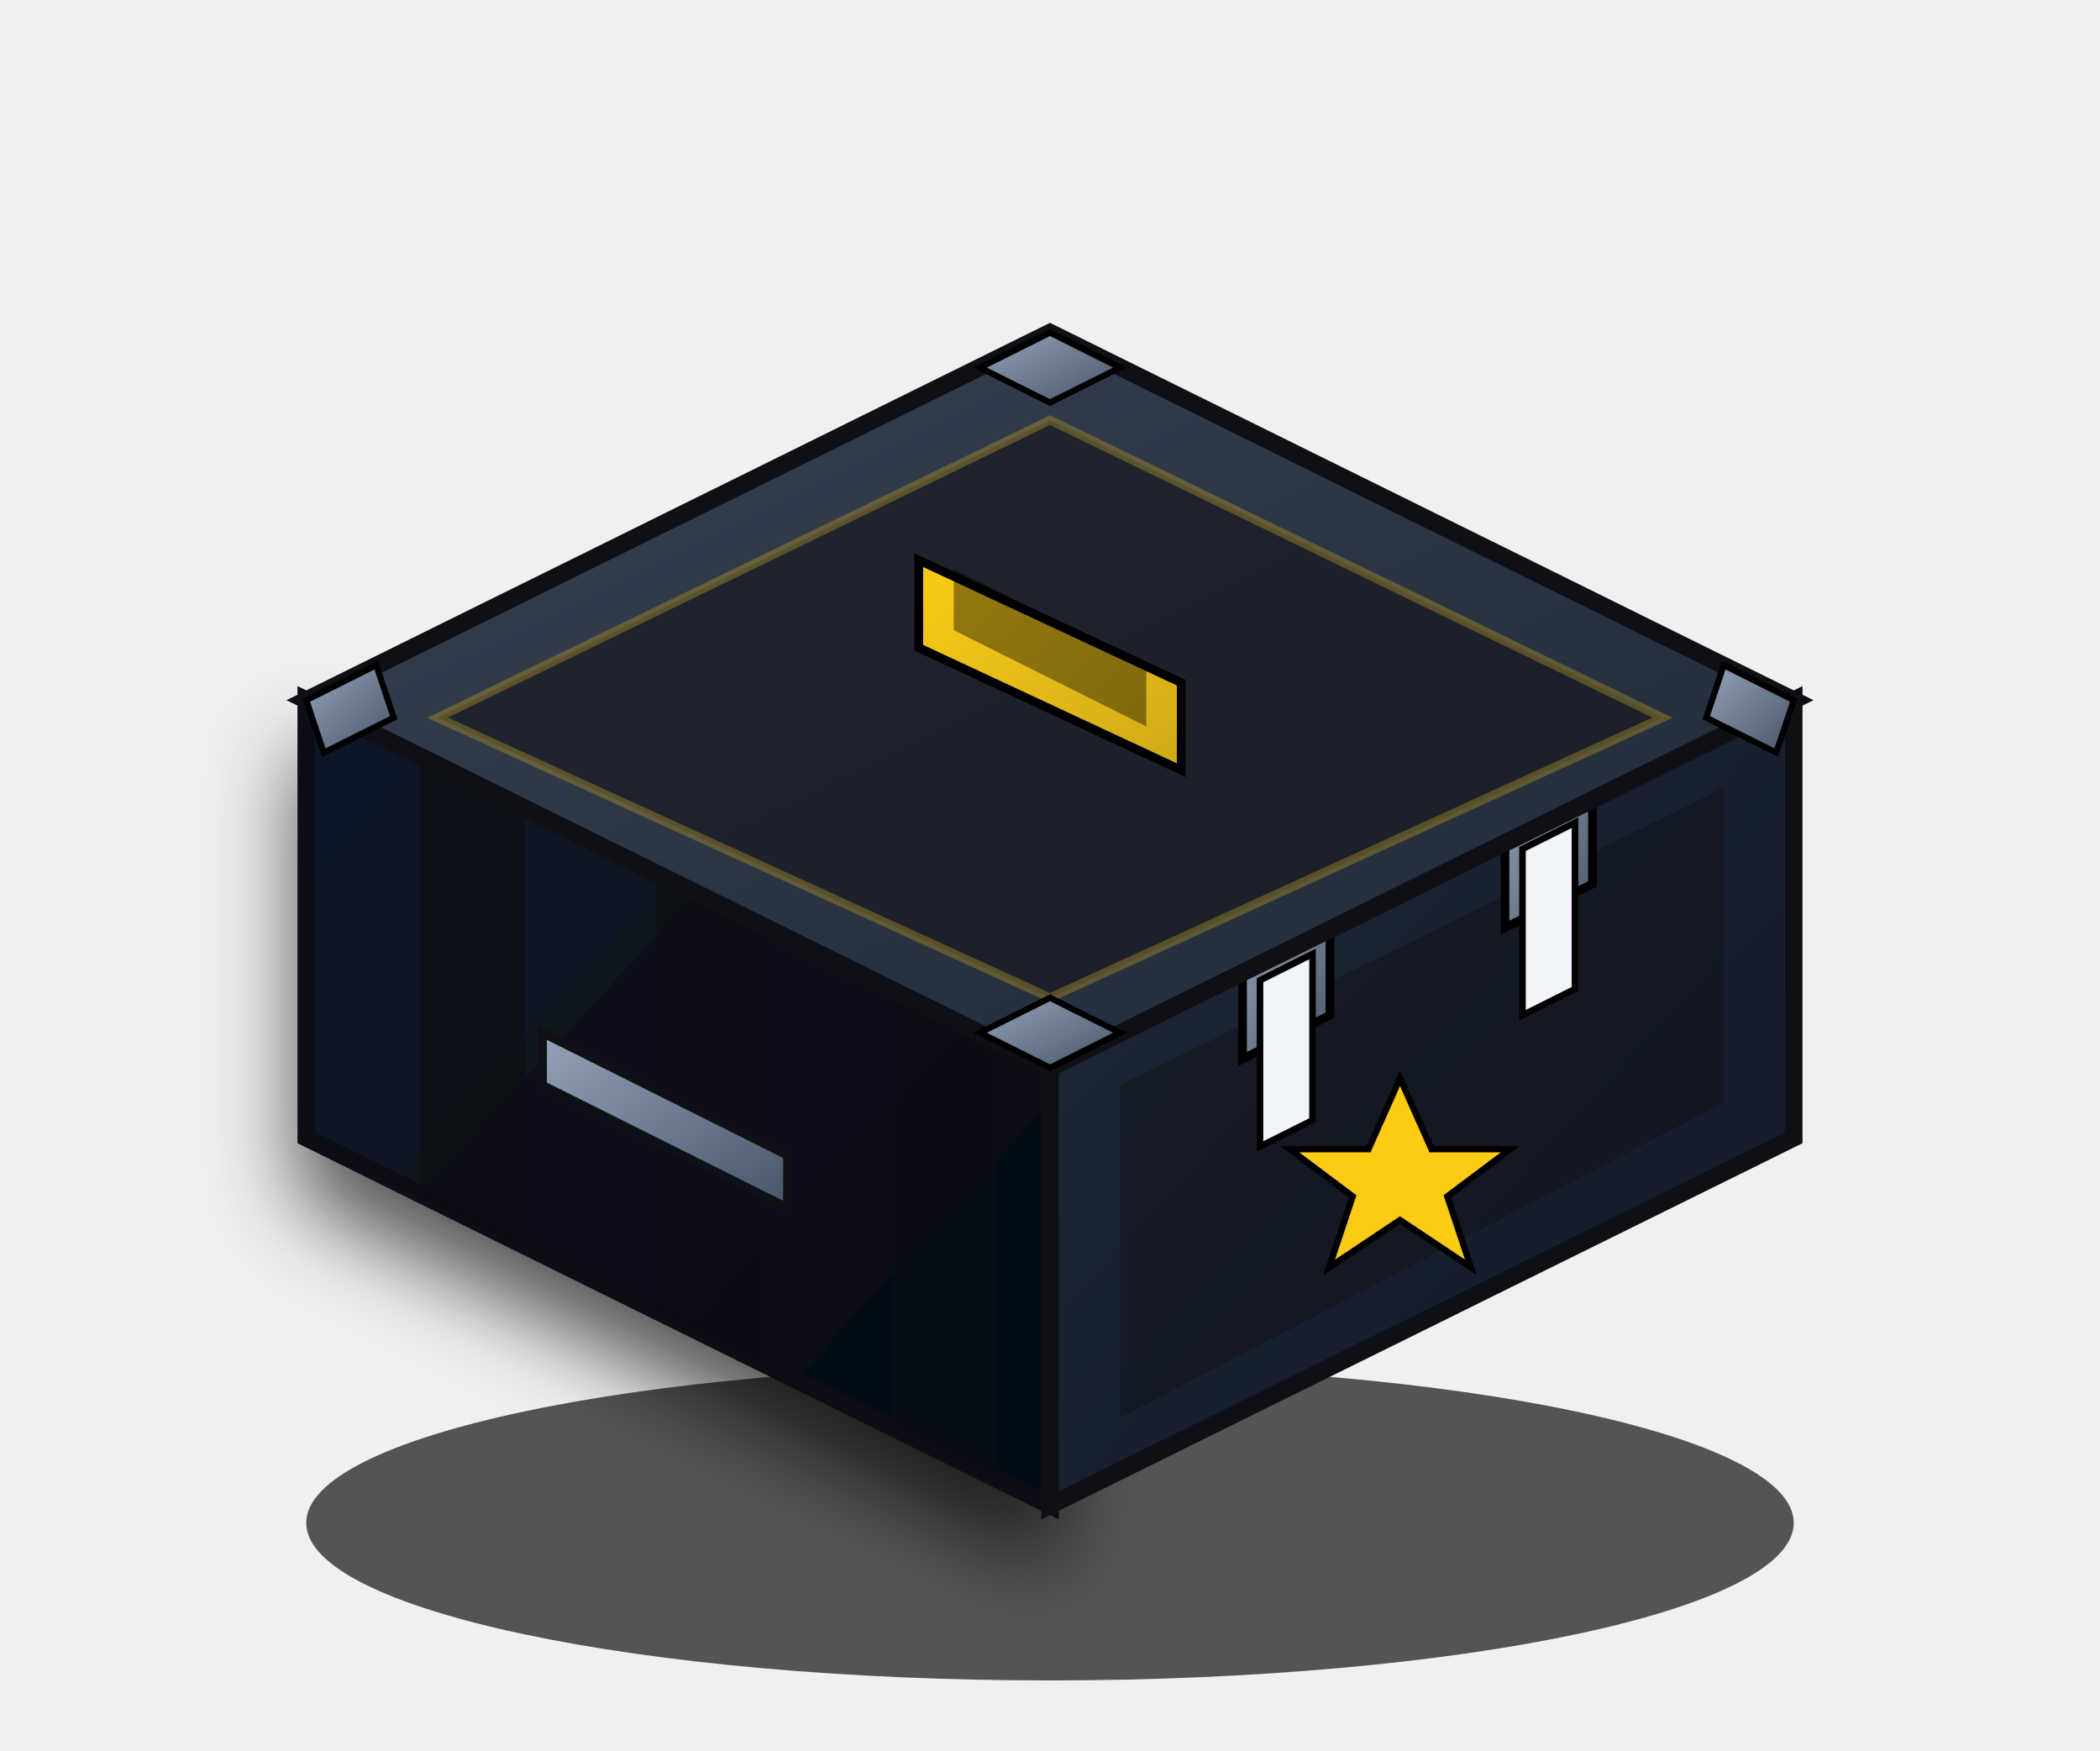
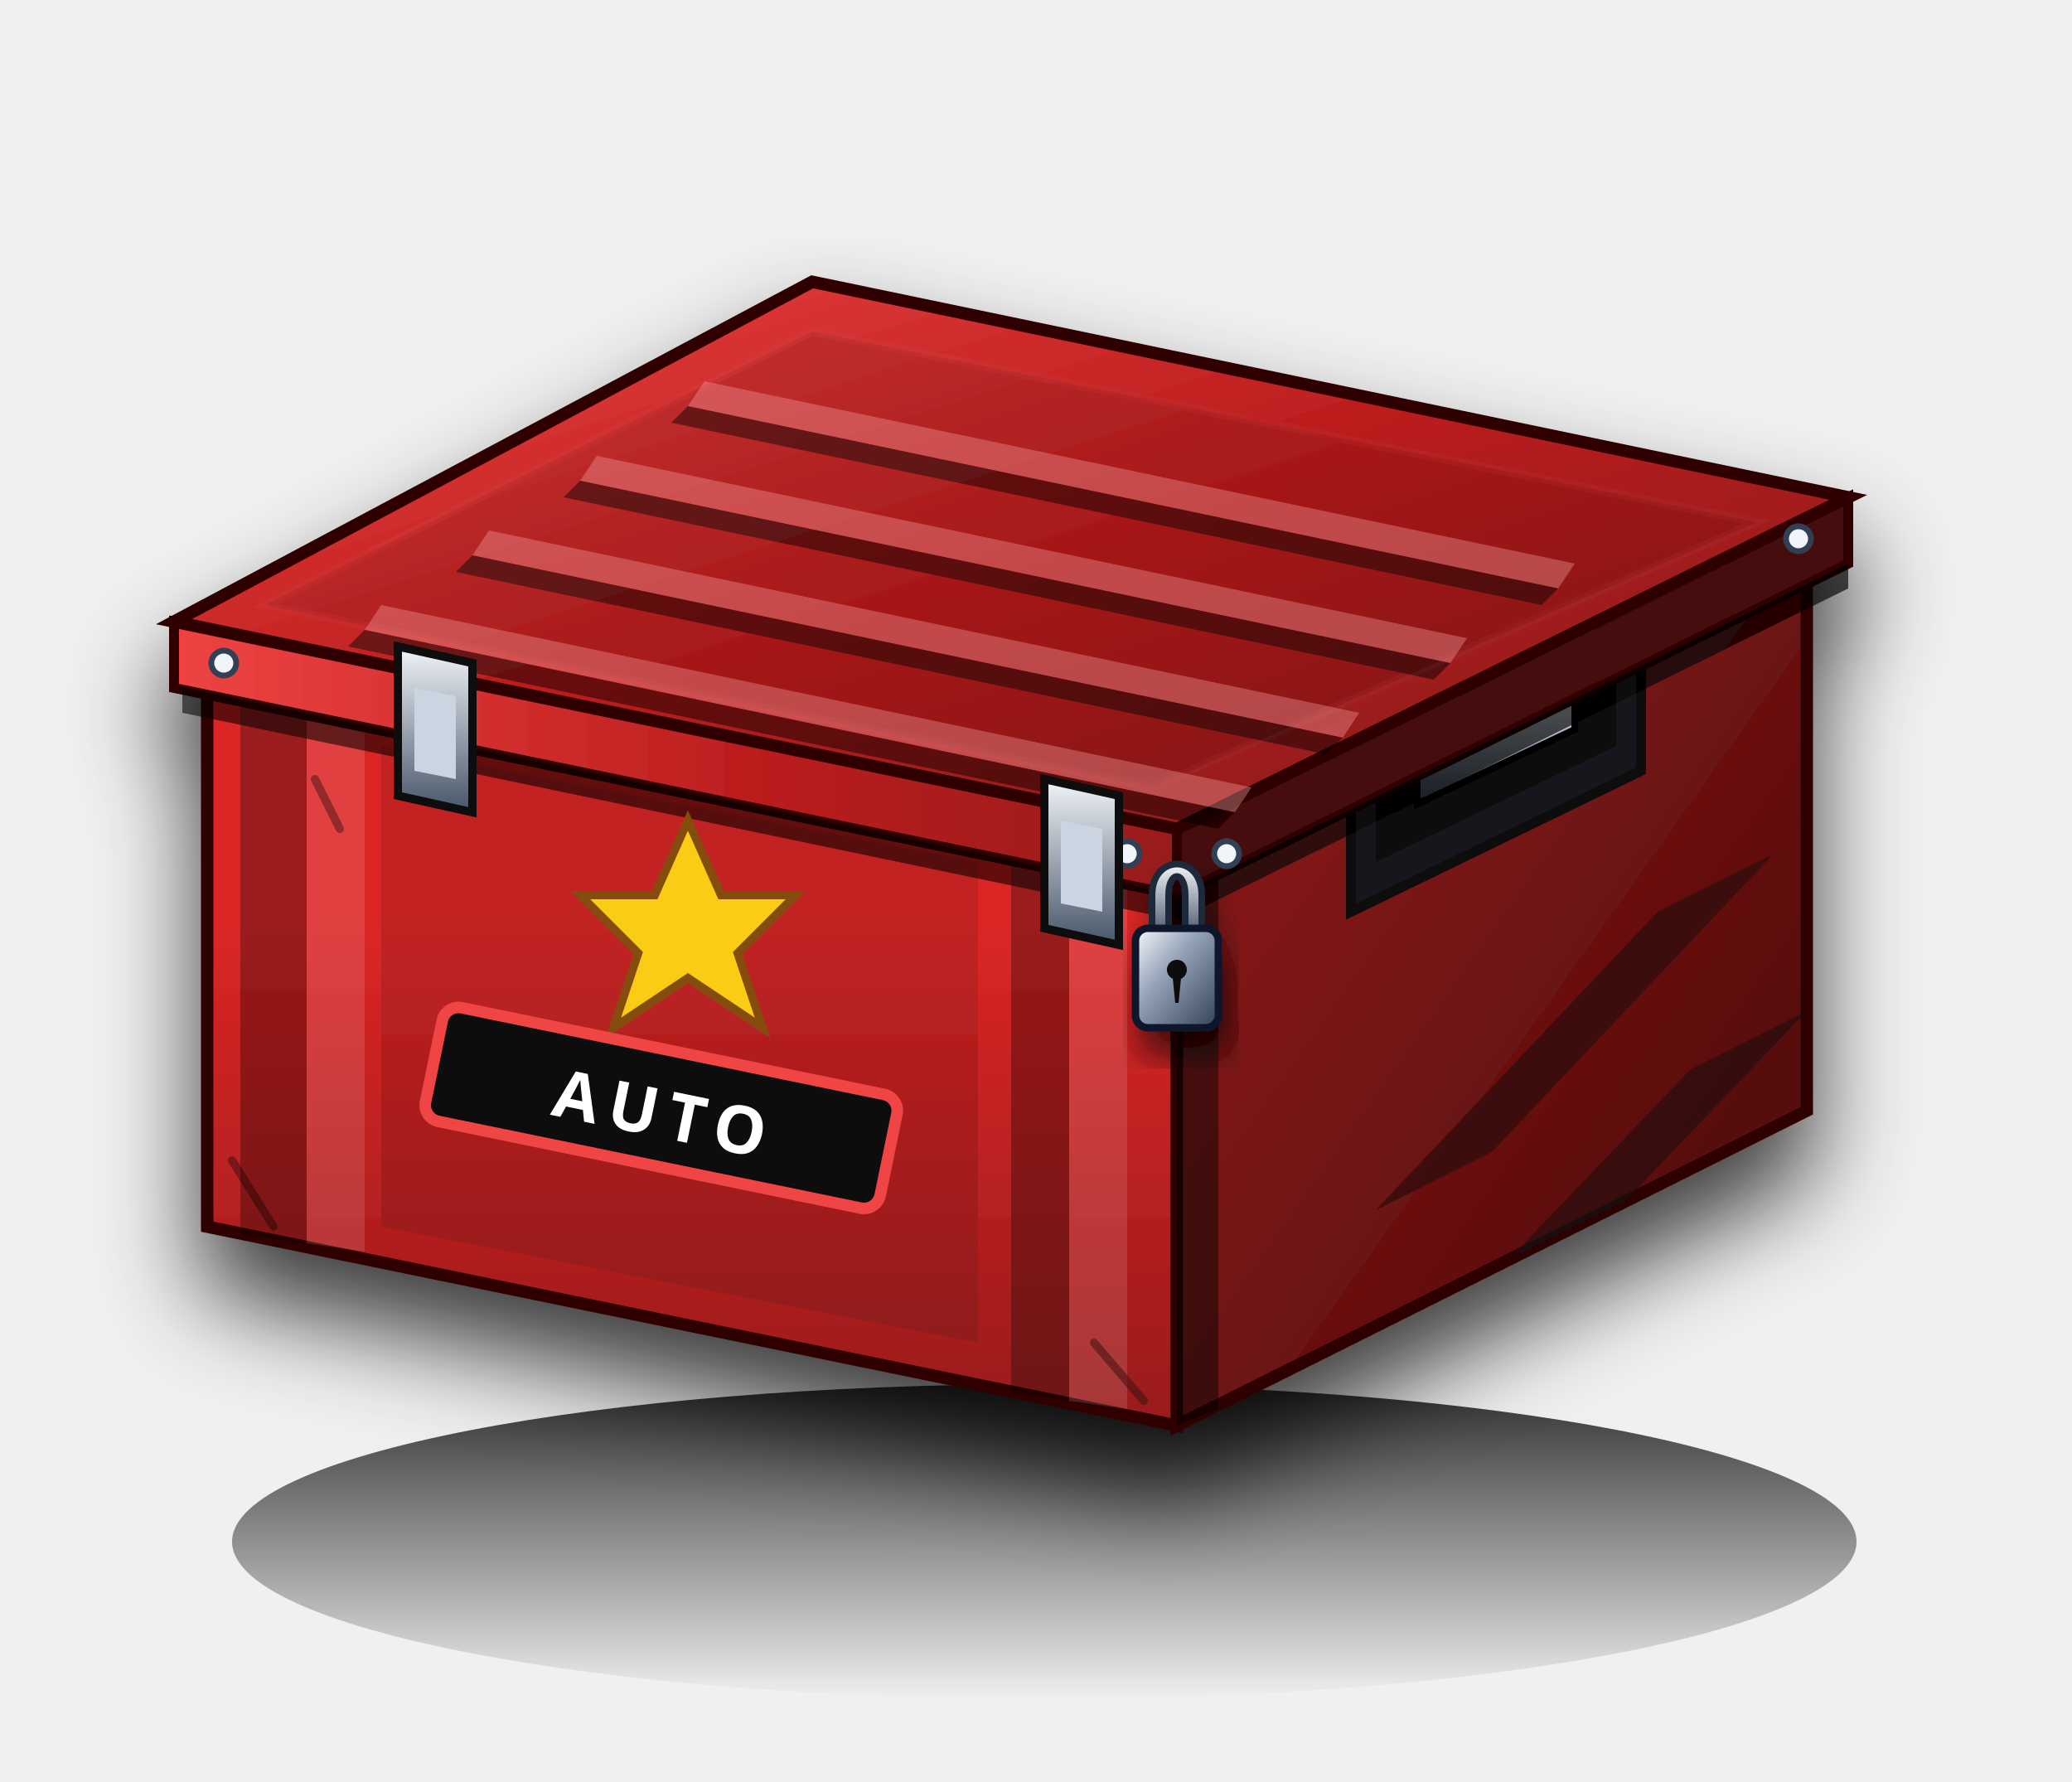
- <svg xmlns="http://www.w3.org/2000/svg" viewBox="0 0 240 200" width="100%" height="100%">
+ <svg xmlns="http://www.w3.org/2000/svg" viewBox="0 0 250 215" width="100%" height="100%">
  <defs>
-     <linearGradient id="topG" x1="0%" y1="0%" x2="100%" y2="100%">
-       <stop offset="0%" stop-color="#374151" />
-       <stop offset="100%" stop-color="#1f2937" />
+     <linearGradient id="groundG_3py4dr" x1="0%" y1="0%" x2="0%" y2="100%">
+       <stop offset="0%" stop-color="#000000" stop-opacity="0.8" />
+       <stop offset="100%" stop-color="#000000" stop-opacity="0" />
    </linearGradient>
-     <linearGradient id="leftG" x1="0%" y1="0%" x2="100%" y2="100%">
-       <stop offset="0%" stop-color="#111827" />
-       <stop offset="100%" stop-color="#030712" />
+     <linearGradient id="topG_3py4dr" x1="0%" y1="0%" x2="100%" y2="100%">
+       <stop offset="0%" stop-color="#ef4444" />
+       <stop offset="50%" stop-color="#b91c1c" />
+       <stop offset="100%" stop-color="#7f1d1d" />
    </linearGradient>
-     <linearGradient id="rightG" x1="0%" y1="0%" x2="100%" y2="100%">
-       <stop offset="0%" stop-color="#1f2937" />
-       <stop offset="100%" stop-color="#111827" />
+     <linearGradient id="frontG_3py4dr" x1="0%" y1="0%" x2="0%" y2="100%">
+       <stop offset="0%" stop-color="#dc2626" />
+       <stop offset="35%" stop-color="#dc2626" />
+       <stop offset="100%" stop-color="#991b1b" />
    </linearGradient>
-     <linearGradient id="accentG" x1="0%" y1="0%" x2="100%" y2="100%">
-       <stop offset="0%" stop-color="#facc15" />
-       <stop offset="100%" stop-color="#facc15" stop-opacity="0.8" />
+     <linearGradient id="sideG_3py4dr" x1="0%" y1="0%" x2="100%" y2="100%">
+       <stop offset="0%" stop-color="#991b1b" />
+       <stop offset="100%" stop-color="#450a0a" />
    </linearGradient>
-     <linearGradient id="metalG" x1="0%" y1="0%" x2="100%" y2="100%">
-       <stop offset="0%" stop-color="#94a3b8" />
+     <linearGradient id="rimG_3py4dr" x1="0%" y1="0%" x2="100%" y2="0%">
+       <stop offset="0%" stop-color="#ef4444" />
+       <stop offset="60%" stop-color="#b91c1c" />
+       <stop offset="100%" stop-color="#991b1b" />
+     </linearGradient>
+     <linearGradient id="padlockG_3py4dr" x1="0%" y1="0%" x2="100%" y2="100%">
+       <stop offset="0%" stop-color="#f8fafc" />
+       <stop offset="40%" stop-color="#94a3b8" />
+       <stop offset="100%" stop-color="#334155" />
+     </linearGradient>
+     <linearGradient id="steelG_3py4dr" x1="0%" y1="0%" x2="0%" y2="100%">
+       <stop offset="0%" stop-color="#f1f5f9" />
      <stop offset="100%" stop-color="#475569" />
    </linearGradient>
-     <filter id="shadow" x="-20%" y="-20%" width="140%" height="140%">
-       <feDropShadow dx="0" dy="6" stdDeviation="5" flood-color="#000" flood-opacity="0.65" />
+     <filter id="softShad_3py4dr" x="-30%" y="-30%" width="160%" height="160%">
+       <feDropShadow dx="0" dy="7" stdDeviation="6" flood-color="#000000" flood-opacity="0.75" />
+     </filter>
+     <filter id="lockShad_3py4dr" x="-25%" y="-25%" width="150%" height="150%">
+       <feDropShadow dx="1" dy="3" stdDeviation="2" flood-color="#000000" flood-opacity="0.65" />
    </filter>
  </defs>
-   <ellipse cx="120" cy="174" rx="85" ry="18" fill="#000000" opacity="0.65" />
-   <polygon points="35,80 120,122 120,172 35,130" fill="url(#leftG)" stroke="#0f1015" stroke-width="2" filter="url(#shadow)" />
-   <polygon points="48,87 60,93 60,143 48,137" fill="#0c0d12" opacity="0.6" />
-   <polygon points="75,100 87,106 87,156 75,150" fill="#0c0d12" opacity="0.6" />
-   <polygon points="102,113 114,119 114,169 102,163" fill="#0c0d12" opacity="0.6" />
-   <polygon points="62,118 90,132 90,138 62,124" fill="url(#metalG)" stroke="#0f1015" stroke-width="1" />
-   <polygon points="120,122 205,80 205,130 120,172" fill="url(#rightG)" stroke="#0f1015" stroke-width="2" />
-   <polygon points="128,124 197,90 197,126 128,162" fill="#0c0d12" opacity="0.4" />
-   <polygon points="142,108 152,103 152,116 142,121" fill="url(#metalG)" stroke="#000" stroke-width="1" />
-   <polygon points="144,112 150,109 150,128 144,131" fill="#f1f5f9" stroke="#000" stroke-width="0.75" />
-   <polygon points="172,93 182,88 182,101 172,106" fill="url(#metalG)" stroke="#000" stroke-width="1" />
-   <polygon points="174,97 180,94 180,113 174,116" fill="#f1f5f9" stroke="#000" stroke-width="0.75" />
-   <g transform="translate(160, 134) scale(0.9)">
-     <polygon points="0,-12 4,-3 14,-3 6,3 9,12 0,6 -9,12 -6,3 -14,-3 -4,-3" fill="#facc15" stroke="#000" stroke-width="0.8" />
+   <ellipse cx="126" cy="186" rx="98" ry="19" fill="url(#groundG_3py4dr)" />
+   <g filter="url(#softShad_3py4dr)">
+     <polygon points="25,78 142,102 142,172 25,148" fill="url(#frontG_3py4dr)" stroke="#2e0505" stroke-width="1.5" />
+     <polygon points="29,81 37,83 37,150 29,149" fill="#000000" opacity="0.3" />
+     <polygon points="37,83 44,84 44,151 37,150" fill="#ffffff" opacity="0.12" />
+     <polygon points="122,100 129,101 129,169 122,168" fill="#000000" opacity="0.3" />
+     <polygon points="129,101 136,102 136,170 129,169" fill="#ffffff" opacity="0.12" />
+     <polygon points="46,90 118,104 118,162 46,148" fill="#000000" opacity="0.12" />
+     <path d="M 28,140 L 33,148 M 132,162 L 138,169 M 38,94 L 41,100" stroke="#000000" opacity="0.35" stroke-width="1" stroke-linecap="round" />
+     <polygon points="142,102 218,64 218,134 142,172" fill="url(#sideG_3py4dr)" stroke="#2e0505" stroke-width="1.5" />
+     <polygon points="142,102 147,100 147,170 142,172" fill="#000000" opacity="0.45" />
+     <g opacity="0.45">
+       <polygon points="166,146 180,139 214,103 200,110" fill="#09090b" />
+       <polygon points="182,152 196,145 218,122 204,129" fill="#09090b" />
+     </g>
+     <polygon points="163,88 198,71 198,93 163,110" fill="#18181b" stroke="#09090b" stroke-width="1.2" />
+     <polygon points="166,90 195,76 195,90 166,104" fill="#09090b" />
+     <polygon points="171,92 190,83 190,88 171,97" fill="url(#steelG_3py4dr)" stroke="#000000" stroke-width="0.8" />
+     <polygon points="21,75 142,100 142,108 21,83" fill="url(#rimG_3py4dr)" stroke="#2e0505" stroke-width="1.2" />
+     <polygon points="142,100 223,60 223,68 142,108" fill="#450a0a" stroke="#2e0505" stroke-width="1.2" />
+     <polygon points="22,83 142,108 142,111 22,86" fill="#000000" opacity="0.55" />
+     <polygon points="142,108 223,68 223,71 142,111" fill="#000000" opacity="0.65" />
+     <polygon points="98,34 223,60 142,100 21,75" fill="url(#topG_3py4dr)" stroke="#2e0505" stroke-width="1.5" />
+     <polygon points="98,40 212,63 139,95 32,73" fill="#000000" opacity="0.1" stroke="#ffffff" stroke-opacity="0.18" stroke-width="1" />
+     <polygon points="85,46 190,68 188,71 83,49" fill="#fca5a5" opacity="0.35" />
+     <polygon points="83,49 188,71 186,73 81,51" fill="#000000" opacity="0.45" />
+     <polygon points="72,55 177,77 175,80 70,58" fill="#fca5a5" opacity="0.35" />
+     <polygon points="70,58 175,80 173,82 68,60" fill="#000000" opacity="0.45" />
+     <polygon points="59,64 164,86 162,89 57,67" fill="#fca5a5" opacity="0.35" />
+     <polygon points="57,67 162,89 160,91 55,69" fill="#000000" opacity="0.45" />
+     <polygon points="46,73 151,95 149,98 44,76" fill="#fca5a5" opacity="0.35" />
+     <polygon points="44,76 149,98 147,100 42,78" fill="#000000" opacity="0.45" />
+     <circle cx="27" cy="80" r="1.5" fill="#f1f5f9" stroke="#334155" stroke-width="0.7" />
+     <circle cx="136" cy="103" r="1.5" fill="#f1f5f9" stroke="#334155" stroke-width="0.7" />
+     <circle cx="148" cy="103" r="1.5" fill="#f1f5f9" stroke="#334155" stroke-width="0.7" />
+     <circle cx="217" cy="65" r="1.5" fill="#f1f5f9" stroke="#334155" stroke-width="0.7" />
+     <polygon points="48,78 57,80 57,98 48,96" fill="url(#steelG_3py4dr)" stroke="#09090b" stroke-width="1" />
+     <polygon points="50,83 55,84 55,94 50,93" fill="#cbd5e1" />
+     <polygon points="126,94 135,96 135,114 126,112" fill="url(#steelG_3py4dr)" stroke="#09090b" stroke-width="1" />
+     <polygon points="128,99 133,100 133,110 128,109" fill="#cbd5e1" />
+     <g transform="translate(83, 118)">
+       <g transform="translate(0, -6)">
+         <polygon points="0,-13 4,-4 13,-4 6,3 9,12 0,6 -9,12 -6,3 -13,-4 -4,-4" fill="#facc15" stroke="#854d0e" stroke-width="1" />
+       </g>
+       <g transform="rotate(11.6) translate(0, 16)">
+         <rect x="-28" y="-7" width="56" height="14" rx="2" fill="#09090b" stroke="#ef4444" stroke-width="1.4" />
+         <text x="0" y="3.5" font-family="'Impact', 'Arial Black', sans-serif" font-size="8" font-weight="900" fill="#ffffff" text-anchor="middle" letter-spacing="1.2">AUTO</text>
+       </g>
+     </g>
+     <g transform="translate(136, 108)" filter="url(#lockShad_3py4dr)">
+       <path d="M 3,0 C 3,-5 9,-5 9,0 L 9,5 L 7,5 L 7,0 C 7,-3 5,-3 5,0 L 5,5 L 3,5 Z" fill="url(#steelG_3py4dr)" stroke="#1e293b" stroke-width="0.8" />
+       <rect x="1" y="4" width="10" height="12" rx="1.5" fill="url(#padlockG_3py4dr)" stroke="#0f172a" stroke-width="0.9" />
+       <circle cx="6" cy="9" r="1.2" fill="#09090b" />
+       <polygon points="5.4,9 6.6,9 6.2,13 5.8,13" fill="#09090b" />
+     </g>
  </g>
-   <polygon points="120,38 205,80 120,122 35,80" fill="url(#topG)" stroke="#0f1015" stroke-width="2" />
-   <polygon points="120,48 190,82 120,114 50,82" fill="#151720" opacity="0.65" stroke="#facc15" stroke-opacity="0.4" stroke-width="1" />
-   <polygon points="120,38 128,42 120,46 112,42" fill="url(#metalG)" stroke="#000" stroke-width="0.7" />
-   <polygon points="205,80 197,76 195,82 203,86" fill="url(#metalG)" stroke="#000" stroke-width="0.7" />
-   <polygon points="120,122 128,118 120,114 112,118" fill="url(#metalG)" stroke="#000" stroke-width="0.7" />
-   <polygon points="35,80 43,76 45,82 37,86" fill="url(#metalG)" stroke="#000" stroke-width="0.7" />
-   <polygon points="105,74 135,88 135,78 105,64" fill="url(#accentG)" stroke="#000" stroke-width="1" />
-   <polygon points="109,72 131,83 131,76 109,65" fill="#000" opacity="0.4" />
</svg>
